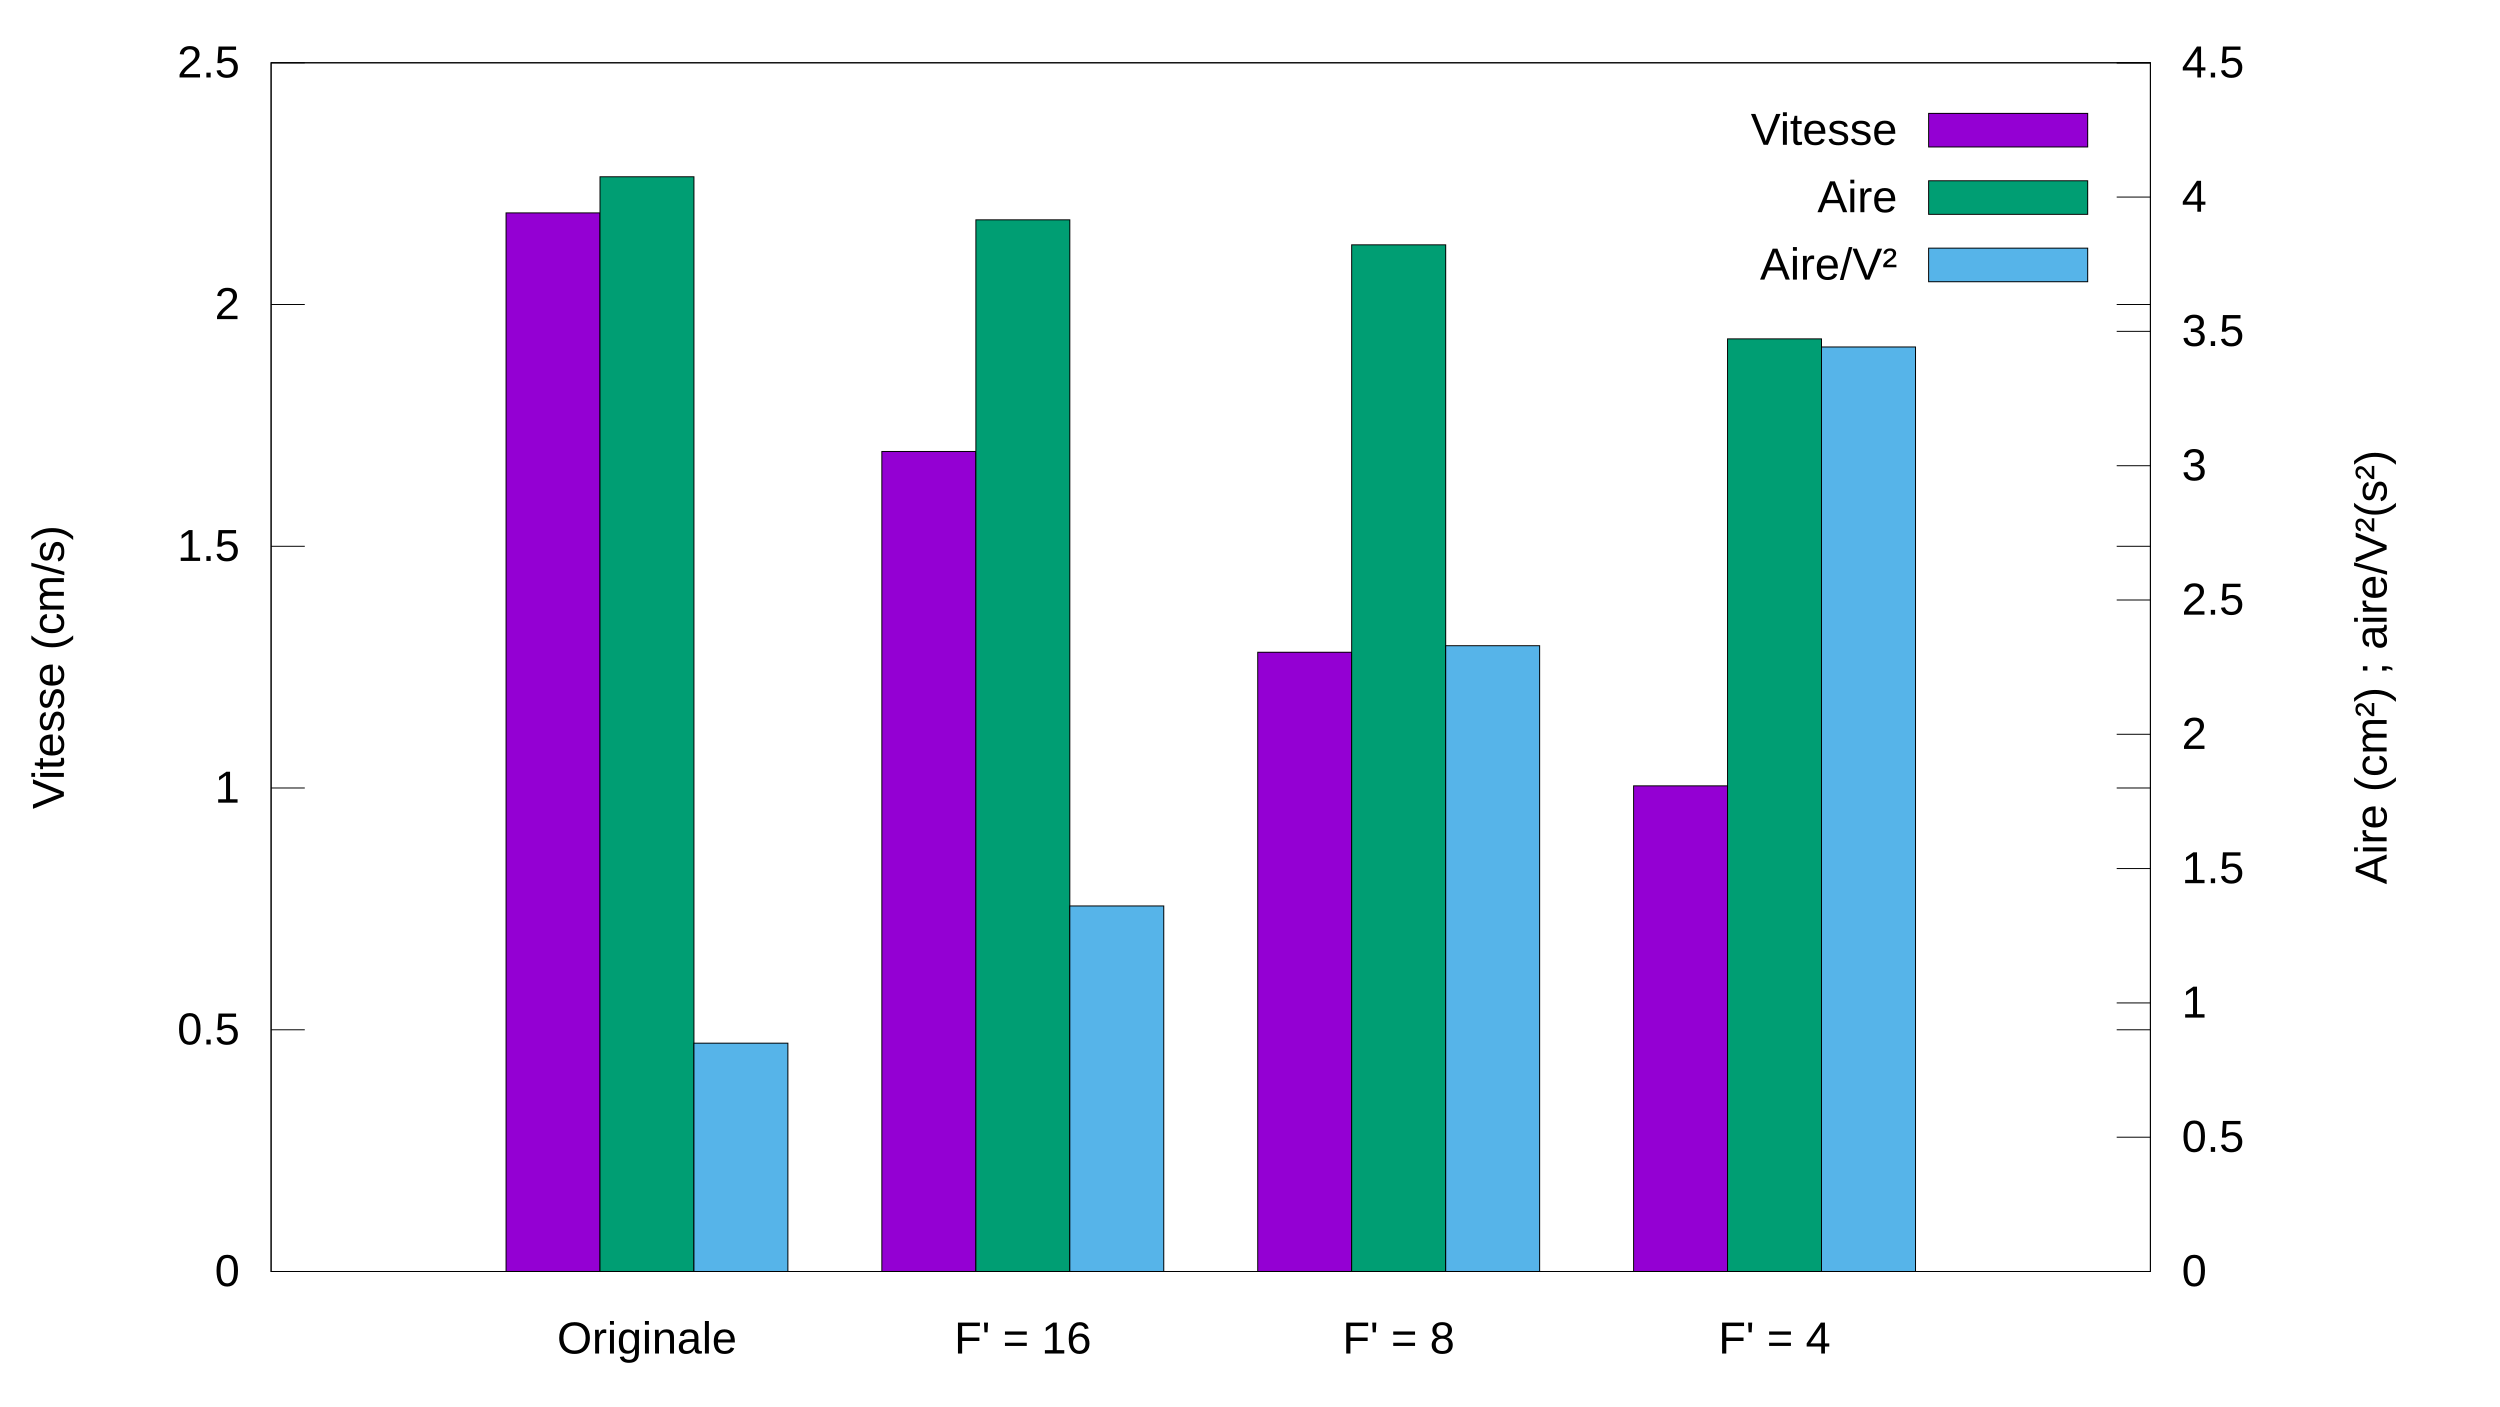
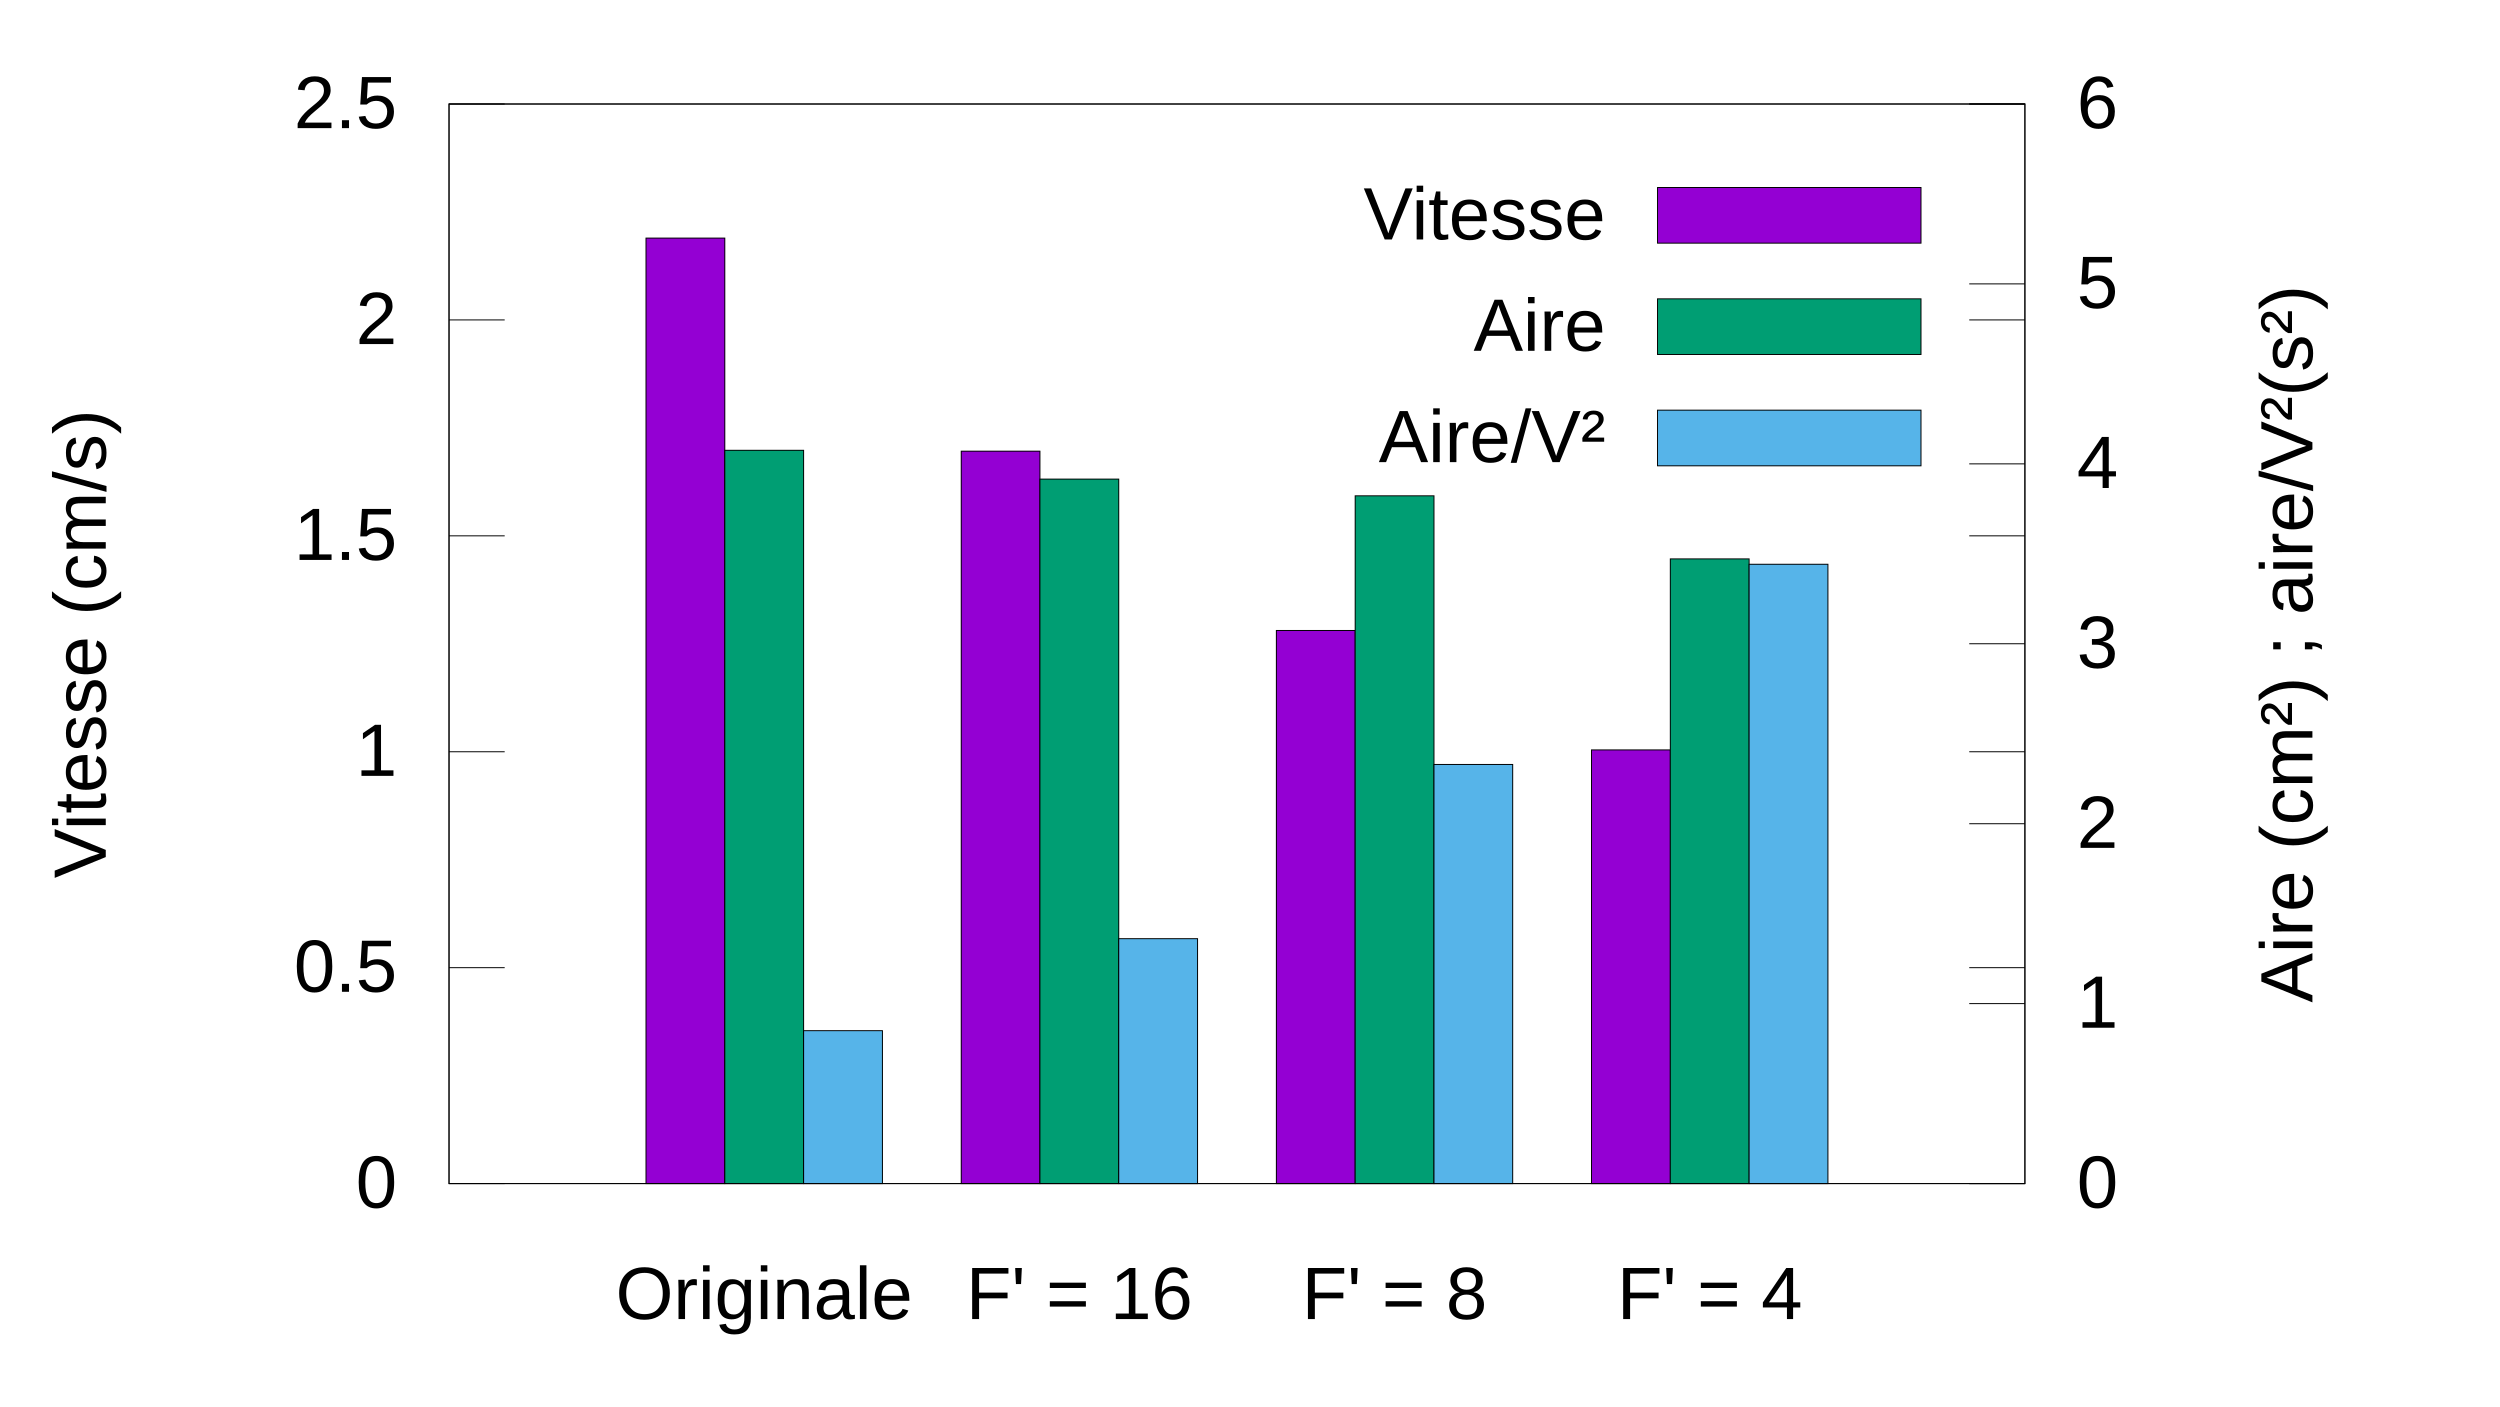
<svg xmlns="http://www.w3.org/2000/svg" xmlns:xlink="http://www.w3.org/1999/xlink" width="2560" height="1440" viewBox="0 0 2560 1440">
  <g id="gnuplot_canvas">
    <rect x="0" y="0" width="2560" height="1440" fill="none" />
    <defs>
      <circle id="gpDot" r="0.5" stroke-width="0.5" />
-       <path id="gpPt0" stroke-width="0.058" stroke="currentColor" d="M-1,0 h2 M0,-1 v2" />
-       <path id="gpPt1" stroke-width="0.058" stroke="currentColor" d="M-1,-1 L1,1 M1,-1 L-1,1" />
-       <path id="gpPt2" stroke-width="0.058" stroke="currentColor" d="M-1,0 L1,0 M0,-1 L0,1 M-1,-1 L1,1 M-1,1 L1,-1" />
-       <rect id="gpPt3" stroke-width="0.058" stroke="currentColor" x="-1" y="-1" width="2" height="2" />
-       <rect id="gpPt4" stroke-width="0.058" stroke="currentColor" fill="currentColor" x="-1" y="-1" width="2" height="2" />
-       <circle id="gpPt5" stroke-width="0.058" stroke="currentColor" cx="0" cy="0" r="1" />
+       <path id="gpPt0" stroke-width="0.035" stroke="currentColor" d="M-1,0 h2 M0,-1 v2" />
+       <path id="gpPt1" stroke-width="0.035" stroke="currentColor" d="M-1,-1 L1,1 M1,-1 L-1,1" />
+       <path id="gpPt2" stroke-width="0.035" stroke="currentColor" d="M-1,0 L1,0 M0,-1 L0,1 M-1,-1 L1,1 M-1,1 L1,-1" />
+       <rect id="gpPt3" stroke-width="0.035" stroke="currentColor" x="-1" y="-1" width="2" height="2" />
+       <rect id="gpPt4" stroke-width="0.035" stroke="currentColor" fill="currentColor" x="-1" y="-1" width="2" height="2" />
+       <circle id="gpPt5" stroke-width="0.035" stroke="currentColor" cx="0" cy="0" r="1" />
      <use xlink:href="#gpPt5" id="gpPt6" fill="currentColor" stroke="none" />
-       <path id="gpPt7" stroke-width="0.058" stroke="currentColor" d="M0,-1.33 L-1.33,0.67 L1.33,0.67 z" />
+       <path id="gpPt7" stroke-width="0.035" stroke="currentColor" d="M0,-1.33 L-1.33,0.67 L1.33,0.67 z" />
      <use xlink:href="#gpPt7" id="gpPt8" fill="currentColor" stroke="none" />
      <use xlink:href="#gpPt7" id="gpPt9" stroke="currentColor" transform="rotate(180)" />
      <use xlink:href="#gpPt9" id="gpPt10" fill="currentColor" stroke="none" />
      <use xlink:href="#gpPt3" id="gpPt11" stroke="currentColor" transform="rotate(45)" />
      <use xlink:href="#gpPt11" id="gpPt12" fill="currentColor" stroke="none" />
-       <path id="gpPt13" stroke-width="0.058" stroke="currentColor" d="M0,1.330 L1.265,0.411 L0.782,-1.067 L-0.782,-1.076 L-1.265,0.411 z" />
+       <path id="gpPt13" stroke-width="0.035" stroke="currentColor" d="M0,1.330 L1.265,0.411 L0.782,-1.067 L-0.782,-1.076 L-1.265,0.411 z" />
      <use xlink:href="#gpPt13" id="gpPt14" fill="currentColor" stroke="none" />
      <filter id="textbox" filterUnits="objectBoundingBox" x="0" y="0" height="1" width="1">
        <feFlood flood-color="white" flood-opacity="1" result="bgnd" />
        <feComposite in="SourceGraphic" in2="bgnd" operator="atop" />
      </filter>
      <filter id="greybox" filterUnits="objectBoundingBox" x="0" y="0" height="1" width="1">
        <feFlood flood-color="lightgrey" flood-opacity="1" result="grey" />
        <feComposite in="SourceGraphic" in2="grey" operator="atop" />
      </filter>
    </defs>
    <g fill="none" color="white" stroke="currentColor" stroke-width="1.00" stroke-linecap="butt" stroke-linejoin="miter">
</g>
    <g fill="none" color="black" stroke="currentColor" stroke-width="1.00" stroke-linecap="butt" stroke-linejoin="miter">
-       <path stroke="black" d="M277.6,1302.0 L312.1,1302.0 M2202.0,1302.0 L2167.5,1302.0  " />
-       <g transform="translate(245.5,1317.0)" stroke="none" fill="black" font-family="Arial" font-size="46.00" text-anchor="end">
+       <path stroke="black" d="M459.8,1212.0 L516.8,1212.0 M2073.5,1212.0 L2016.5,1212.0  " />
+       <g transform="translate(406.6,1236.7)" stroke="none" fill="black" font-family="Arial" font-size="76.00" text-anchor="end">
        <text>
          <tspan font-family="Arial"> 0</tspan>
        </text>
      </g>
    </g>
    <g fill="none" color="black" stroke="currentColor" stroke-width="1.00" stroke-linecap="butt" stroke-linejoin="miter">
-       <path stroke="black" d="M277.6,1054.5 L312.1,1054.5 M2202.0,1054.5 L2167.5,1054.5  " />
-       <g transform="translate(245.5,1069.5)" stroke="none" fill="black" font-family="Arial" font-size="46.00" text-anchor="end">
+       <path stroke="black" d="M459.8,990.9 L516.8,990.9 M2073.5,990.9 L2016.5,990.9  " />
+       <g transform="translate(406.6,1015.6)" stroke="none" fill="black" font-family="Arial" font-size="76.00" text-anchor="end">
        <text>
          <tspan font-family="Arial"> 0.5</tspan>
        </text>
      </g>
    </g>
    <g fill="none" color="black" stroke="currentColor" stroke-width="1.00" stroke-linecap="butt" stroke-linejoin="miter">
-       <path stroke="black" d="M277.6,806.9 L312.1,806.9 M2202.0,806.9 L2167.5,806.9  " />
-       <g transform="translate(245.5,821.9)" stroke="none" fill="black" font-family="Arial" font-size="46.00" text-anchor="end">
+       <path stroke="black" d="M459.8,769.8 L516.8,769.8 M2073.5,769.8 L2016.5,769.8  " />
+       <g transform="translate(406.6,794.5)" stroke="none" fill="black" font-family="Arial" font-size="76.00" text-anchor="end">
        <text>
          <tspan font-family="Arial"> 1</tspan>
        </text>
      </g>
    </g>
    <g fill="none" color="black" stroke="currentColor" stroke-width="1.00" stroke-linecap="butt" stroke-linejoin="miter">
-       <path stroke="black" d="M277.6,559.4 L312.1,559.4 M2202.0,559.4 L2167.5,559.4  " />
-       <g transform="translate(245.5,574.4)" stroke="none" fill="black" font-family="Arial" font-size="46.00" text-anchor="end">
+       <path stroke="black" d="M459.8,548.7 L516.8,548.7 M2073.5,548.7 L2016.5,548.7  " />
+       <g transform="translate(406.6,573.4)" stroke="none" fill="black" font-family="Arial" font-size="76.00" text-anchor="end">
        <text>
          <tspan font-family="Arial"> 1.5</tspan>
        </text>
      </g>
    </g>
    <g fill="none" color="black" stroke="currentColor" stroke-width="1.00" stroke-linecap="butt" stroke-linejoin="miter">
-       <path stroke="black" d="M277.6,311.8 L312.1,311.8 M2202.0,311.8 L2167.5,311.8  " />
-       <g transform="translate(245.5,326.8)" stroke="none" fill="black" font-family="Arial" font-size="46.00" text-anchor="end">
+       <path stroke="black" d="M459.8,327.6 L516.8,327.6 M2073.5,327.6 L2016.5,327.6  " />
+       <g transform="translate(406.6,352.3)" stroke="none" fill="black" font-family="Arial" font-size="76.00" text-anchor="end">
        <text>
          <tspan font-family="Arial"> 2</tspan>
        </text>
      </g>
    </g>
    <g fill="none" color="black" stroke="currentColor" stroke-width="1.00" stroke-linecap="butt" stroke-linejoin="miter">
-       <path stroke="black" d="M277.6,64.3 L312.1,64.3 M2202.0,64.3 L2167.5,64.3  " />
-       <g transform="translate(245.5,79.3)" stroke="none" fill="black" font-family="Arial" font-size="46.00" text-anchor="end">
+       <path stroke="black" d="M459.8,106.5 L516.8,106.5 M2073.5,106.5 L2016.5,106.5  " />
+       <g transform="translate(406.6,131.2)" stroke="none" fill="black" font-family="Arial" font-size="76.00" text-anchor="end">
        <text>
          <tspan font-family="Arial"> 2.5</tspan>
        </text>
      </g>
    </g>
    <g fill="none" color="black" stroke="currentColor" stroke-width="1.00" stroke-linecap="butt" stroke-linejoin="miter">
-       <path stroke="black" d="M662.5,1302.0 M662.5,64.3  " />
-       <g transform="translate(662.5,1386.0)" stroke="none" fill="black" font-family="Arial" font-size="46.00" text-anchor="middle">
+       <path stroke="black" d="M782.5,1212.0 M782.5,106.5  " />
+       <g transform="translate(782.5,1350.7)" stroke="none" fill="black" font-family="Arial" font-size="76.00" text-anchor="middle">
        <text>
          <tspan font-family="Arial">Originale</tspan>
        </text>
      </g>
    </g>
    <g fill="none" color="black" stroke="currentColor" stroke-width="1.00" stroke-linecap="butt" stroke-linejoin="miter">
-       <path stroke="black" d="M1047.4,1302.0 M1047.4,64.3  " />
-       <g transform="translate(1047.4,1386.0)" stroke="none" fill="black" font-family="Arial" font-size="46.00" text-anchor="middle">
+       <path stroke="black" d="M1105.3,1212.0 M1105.3,106.5  " />
+       <g transform="translate(1105.3,1350.7)" stroke="none" fill="black" font-family="Arial" font-size="76.00" text-anchor="middle">
        <text>
          <tspan font-family="Arial">F' = 16</tspan>
        </text>
      </g>
    </g>
    <g fill="none" color="black" stroke="currentColor" stroke-width="1.00" stroke-linecap="butt" stroke-linejoin="miter">
-       <path stroke="black" d="M1432.2,1302.0 M1432.2,64.3  " />
-       <g transform="translate(1432.2,1386.0)" stroke="none" fill="black" font-family="Arial" font-size="46.00" text-anchor="middle">
+       <path stroke="black" d="M1428.0,1212.0 M1428.0,106.5  " />
+       <g transform="translate(1428.0,1350.7)" stroke="none" fill="black" font-family="Arial" font-size="76.00" text-anchor="middle">
        <text>
          <tspan font-family="Arial">F' = 8</tspan>
        </text>
      </g>
    </g>
    <g fill="none" color="black" stroke="currentColor" stroke-width="1.00" stroke-linecap="butt" stroke-linejoin="miter">
-       <path stroke="black" d="M1817.1,1302.0 M1817.1,64.3  " />
-       <g transform="translate(1817.1,1386.0)" stroke="none" fill="black" font-family="Arial" font-size="46.00" text-anchor="middle">
+       <path stroke="black" d="M1750.8,1212.0 M1750.8,106.5  " />
+       <g transform="translate(1750.8,1350.7)" stroke="none" fill="black" font-family="Arial" font-size="76.00" text-anchor="middle">
        <text>
          <tspan font-family="Arial">F' = 4</tspan>
        </text>
      </g>
    </g>
    <g fill="none" color="black" stroke="currentColor" stroke-width="1.00" stroke-linecap="butt" stroke-linejoin="miter">
-       <path stroke="black" d="M2202.0,1302.0 L2167.5,1302.0  " />
-       <g transform="translate(2234.1,1317.0)" stroke="none" fill="black" font-family="Arial" font-size="46.00" text-anchor="start">
+       <path stroke="black" d="M2073.5,1212.0 L2016.5,1212.0  " />
+       <g transform="translate(2126.7,1236.7)" stroke="none" fill="black" font-family="Arial" font-size="76.00" text-anchor="start">
        <text>
          <tspan font-family="Arial"> 0</tspan>
        </text>
      </g>
    </g>
    <g fill="none" color="black" stroke="currentColor" stroke-width="1.00" stroke-linecap="butt" stroke-linejoin="miter">
-       <path stroke="black" d="M2202.0,1164.5 L2167.5,1164.5  " />
-       <g transform="translate(2234.1,1179.5)" stroke="none" fill="black" font-family="Arial" font-size="46.00" text-anchor="start">
-         <text>
-           <tspan font-family="Arial"> 0.5</tspan>
-         </text>
-       </g>
-     </g>
-     <g fill="none" color="black" stroke="currentColor" stroke-width="1.00" stroke-linecap="butt" stroke-linejoin="miter">
-       <path stroke="black" d="M2202.0,1027.0 L2167.5,1027.0  " />
-       <g transform="translate(2234.1,1042.0)" stroke="none" fill="black" font-family="Arial" font-size="46.00" text-anchor="start">
+       <path stroke="black" d="M2073.5,1027.7 L2016.5,1027.7  " />
+       <g transform="translate(2126.7,1052.4)" stroke="none" fill="black" font-family="Arial" font-size="76.00" text-anchor="start">
        <text>
          <tspan font-family="Arial"> 1</tspan>
        </text>
      </g>
    </g>
    <g fill="none" color="black" stroke="currentColor" stroke-width="1.00" stroke-linecap="butt" stroke-linejoin="miter">
-       <path stroke="black" d="M2202.0,889.4 L2167.5,889.4  " />
-       <g transform="translate(2234.1,904.4)" stroke="none" fill="black" font-family="Arial" font-size="46.00" text-anchor="start">
-         <text>
-           <tspan font-family="Arial"> 1.5</tspan>
-         </text>
-       </g>
-     </g>
-     <g fill="none" color="black" stroke="currentColor" stroke-width="1.00" stroke-linecap="butt" stroke-linejoin="miter">
-       <path stroke="black" d="M2202.0,751.9 L2167.5,751.9  " />
-       <g transform="translate(2234.1,766.9)" stroke="none" fill="black" font-family="Arial" font-size="46.00" text-anchor="start">
+       <path stroke="black" d="M2073.5,843.5 L2016.5,843.5  " />
+       <g transform="translate(2126.7,868.2)" stroke="none" fill="black" font-family="Arial" font-size="76.00" text-anchor="start">
        <text>
          <tspan font-family="Arial"> 2</tspan>
        </text>
      </g>
    </g>
    <g fill="none" color="black" stroke="currentColor" stroke-width="1.00" stroke-linecap="butt" stroke-linejoin="miter">
-       <path stroke="black" d="M2202.0,614.4 L2167.5,614.4  " />
-       <g transform="translate(2234.1,629.4)" stroke="none" fill="black" font-family="Arial" font-size="46.00" text-anchor="start">
-         <text>
-           <tspan font-family="Arial"> 2.5</tspan>
-         </text>
-       </g>
-     </g>
-     <g fill="none" color="black" stroke="currentColor" stroke-width="1.00" stroke-linecap="butt" stroke-linejoin="miter">
-       <path stroke="black" d="M2202.0,476.9 L2167.5,476.9  " />
-       <g transform="translate(2234.1,491.9)" stroke="none" fill="black" font-family="Arial" font-size="46.00" text-anchor="start">
+       <path stroke="black" d="M2073.5,659.2 L2016.5,659.2  " />
+       <g transform="translate(2126.7,683.9)" stroke="none" fill="black" font-family="Arial" font-size="76.00" text-anchor="start">
        <text>
          <tspan font-family="Arial"> 3</tspan>
        </text>
      </g>
    </g>
    <g fill="none" color="black" stroke="currentColor" stroke-width="1.00" stroke-linecap="butt" stroke-linejoin="miter">
-       <path stroke="black" d="M2202.0,339.3 L2167.5,339.3  " />
-       <g transform="translate(2234.1,354.3)" stroke="none" fill="black" font-family="Arial" font-size="46.00" text-anchor="start">
-         <text>
-           <tspan font-family="Arial"> 3.5</tspan>
-         </text>
-       </g>
-     </g>
-     <g fill="none" color="black" stroke="currentColor" stroke-width="1.00" stroke-linecap="butt" stroke-linejoin="miter">
-       <path stroke="black" d="M2202.0,201.8 L2167.5,201.8  " />
-       <g transform="translate(2234.1,216.8)" stroke="none" fill="black" font-family="Arial" font-size="46.00" text-anchor="start">
+       <path stroke="black" d="M2073.5,475.0 L2016.5,475.0  " />
+       <g transform="translate(2126.7,499.7)" stroke="none" fill="black" font-family="Arial" font-size="76.00" text-anchor="start">
        <text>
          <tspan font-family="Arial"> 4</tspan>
        </text>
      </g>
    </g>
    <g fill="none" color="black" stroke="currentColor" stroke-width="1.00" stroke-linecap="butt" stroke-linejoin="miter">
-       <path stroke="black" d="M2202.0,64.3 L2167.5,64.3  " />
-       <g transform="translate(2234.1,79.3)" stroke="none" fill="black" font-family="Arial" font-size="46.00" text-anchor="start">
-         <text>
-           <tspan font-family="Arial"> 4.5</tspan>
-         </text>
-       </g>
-     </g>
-     <g fill="none" color="black" stroke="currentColor" stroke-width="1.00" stroke-linecap="butt" stroke-linejoin="miter">
- </g>
-     <g fill="none" color="black" stroke="currentColor" stroke-width="1.00" stroke-linecap="butt" stroke-linejoin="miter">
-       <path stroke="black" d="M277.6,64.3 L277.6,1302.0 L2202.0,1302.0 L2202.0,64.3 L277.6,64.3 Z  " />
-     </g>
-     <g fill="none" color="black" stroke="currentColor" stroke-width="1.00" stroke-linecap="butt" stroke-linejoin="miter">
-       <g transform="translate(65.4,683.2) rotate(270)" stroke="none" fill="black" font-family="Arial" font-size="46.00" text-anchor="middle">
+       <path stroke="black" d="M2073.5,290.7 L2016.5,290.7  " />
+       <g transform="translate(2126.7,315.4)" stroke="none" fill="black" font-family="Arial" font-size="76.00" text-anchor="start">
+         <text>
+           <tspan font-family="Arial"> 5</tspan>
+         </text>
+       </g>
+     </g>
+     <g fill="none" color="black" stroke="currentColor" stroke-width="1.00" stroke-linecap="butt" stroke-linejoin="miter">
+       <path stroke="black" d="M2073.5,106.5 L2016.5,106.5  " />
+       <g transform="translate(2126.7,131.2)" stroke="none" fill="black" font-family="Arial" font-size="76.00" text-anchor="start">
+         <text>
+           <tspan font-family="Arial"> 6</tspan>
+         </text>
+       </g>
+     </g>
+     <g fill="none" color="black" stroke="currentColor" stroke-width="1.00" stroke-linecap="butt" stroke-linejoin="miter">
+ </g>
+     <g fill="none" color="black" stroke="currentColor" stroke-width="1.00" stroke-linecap="butt" stroke-linejoin="miter">
+       <path stroke="black" d="M459.8,106.5 L459.8,1212.0 L2073.5,1212.0 L2073.5,106.5 L459.8,106.5 Z  " />
+     </g>
+     <g fill="none" color="black" stroke="currentColor" stroke-width="1.00" stroke-linecap="butt" stroke-linejoin="miter">
+       <g transform="translate(108.3,659.3) rotate(270)" stroke="none" fill="black" font-family="Arial" font-size="76.00" text-anchor="middle">
        <text>
          <tspan font-family="Arial">Vitesse (cm/s)</tspan>
        </text>
      </g>
    </g>
    <g fill="none" color="black" stroke="currentColor" stroke-width="1.00" stroke-linecap="butt" stroke-linejoin="miter">
-       <g transform="translate(2443.9,683.2) rotate(270)" stroke="none" fill="black" font-family="Arial" font-size="46.00" text-anchor="middle">
+       <g transform="translate(2367.9,659.3) rotate(270)" stroke="none" fill="black" font-family="Arial" font-size="76.00" text-anchor="middle">
        <text>
          <tspan font-family="Arial">Aire (cm²) ; aire/V²(s²)</tspan>
        </text>
      </g>
    </g>
    <g fill="none" color="black" stroke="currentColor" stroke-width="1.00" stroke-linecap="butt" stroke-linejoin="miter">
</g>
    <g id="gnuplot_plot_1">
      <g fill="none" color="black" stroke="currentColor" stroke-width="1.00" stroke-linecap="butt" stroke-linejoin="miter">
-         <g transform="translate(1942.8,148.3)" stroke="none" fill="black" font-family="Arial" font-size="46.00" text-anchor="end">
+         <g transform="translate(1644.1,245.2)" stroke="none" fill="black" font-family="Arial" font-size="76.00" text-anchor="end">
          <text>
            <tspan font-family="Arial">Vitesse</tspan>
          </text>
        </g>
      </g>
      <g fill="none" color="black" stroke="currentColor" stroke-width="1.00" stroke-linecap="butt" stroke-linejoin="miter">
        <g stroke="none" shape-rendering="crispEdges">
-           <polygon fill="rgb(148,   0, 211)" points="1974.9,150.5 2137.8,150.5 2137.8,116.0 1974.9,116.0 " />
-         </g>
-         <path stroke="black" d="M1974.9,150.5 L2137.8,150.5 L2137.8,116.1 L1974.9,116.1 L1974.9,150.5 Z  " />
-       </g>
-       <g fill="none" color="black" stroke="currentColor" stroke-width="1.00" stroke-linecap="butt" stroke-linejoin="miter">
-         <g stroke="none" shape-rendering="crispEdges">
-           <polygon fill="rgb(148,   0, 211)" points="518.2,1302.0 614.5,1302.0 614.5,217.9 518.2,217.9 " />
-         </g>
-         <path stroke="black" d="M518.2,1302.0 L518.2,218.0 L614.4,218.0 L614.4,1302.0 L518.2,1302.0 Z  " />
-       </g>
-       <g fill="none" color="black" stroke="currentColor" stroke-width="1.00" stroke-linecap="butt" stroke-linejoin="miter">
-         <g stroke="none" shape-rendering="crispEdges">
-           <polygon fill="rgb(148,   0, 211)" points="903.0,1302.0 999.4,1302.0 999.4,462.2 903.0,462.2 " />
-         </g>
-         <path stroke="black" d="M903.0,1302.0 L903.0,462.3 L999.3,462.3 L999.3,1302.0 L903.0,1302.0 Z  " />
-       </g>
-       <g fill="none" color="black" stroke="currentColor" stroke-width="1.00" stroke-linecap="butt" stroke-linejoin="miter">
-         <g stroke="none" shape-rendering="crispEdges">
-           <polygon fill="rgb(148,   0, 211)" points="1287.9,1302.0 1384.2,1302.0 1384.2,667.8 1287.9,667.8 " />
-         </g>
-         <path stroke="black" d="M1287.9,1302.0 L1287.9,667.9 L1384.1,667.9 L1384.1,1302.0 L1287.9,1302.0 Z  " />
-       </g>
-       <g fill="none" color="black" stroke="currentColor" stroke-width="1.00" stroke-linecap="butt" stroke-linejoin="miter">
-         <g stroke="none" shape-rendering="crispEdges">
-           <polygon fill="rgb(148,   0, 211)" points="1672.8,1302.0 1769.1,1302.0 1769.1,804.6 1672.8,804.6 " />
-         </g>
-         <path stroke="black" d="M1672.8,1302.0 L1672.8,804.7 L1769.0,804.7 L1769.0,1302.0 L1672.8,1302.0 Z  " />
+           <polygon fill="rgb(148,   0, 211)" points="1697.3,249.0 1967.1,249.0 1967.1,192.0 1697.3,192.0 " />
+         </g>
+         <path stroke="black" d="M1697.3,249.0 L1967.1,249.0 L1967.1,192.0 L1697.3,192.0 L1697.3,249.0 Z  " />
+       </g>
+       <g fill="none" color="black" stroke="currentColor" stroke-width="1.00" stroke-linecap="butt" stroke-linejoin="miter">
+         <g stroke="none" shape-rendering="crispEdges">
+           <polygon fill="rgb(148,   0, 211)" points="661.5,1212.0 742.3,1212.0 742.3,243.7 661.5,243.7 " />
+         </g>
+         <path stroke="black" d="M661.5,1212.0 L661.5,243.8 L742.2,243.8 L742.2,1212.0 L661.5,1212.0 Z  " />
+       </g>
+       <g fill="none" color="black" stroke="currentColor" stroke-width="1.00" stroke-linecap="butt" stroke-linejoin="miter">
+         <g stroke="none" shape-rendering="crispEdges">
+           <polygon fill="rgb(148,   0, 211)" points="984.3,1212.0 1065.0,1212.0 1065.0,461.9 984.3,461.9 " />
+         </g>
+         <path stroke="black" d="M984.3,1212.0 L984.3,462.0 L1064.9,462.0 L1064.9,1212.0 L984.3,1212.0 Z  " />
+       </g>
+       <g fill="none" color="black" stroke="currentColor" stroke-width="1.00" stroke-linecap="butt" stroke-linejoin="miter">
+         <g stroke="none" shape-rendering="crispEdges">
+           <polygon fill="rgb(148,   0, 211)" points="1307.0,1212.0 1387.8,1212.0 1387.8,645.5 1307.0,645.5 " />
+         </g>
+         <path stroke="black" d="M1307.0,1212.0 L1307.0,645.6 L1387.7,645.6 L1387.7,1212.0 L1307.0,1212.0 Z  " />
+       </g>
+       <g fill="none" color="black" stroke="currentColor" stroke-width="1.00" stroke-linecap="butt" stroke-linejoin="miter">
+         <g stroke="none" shape-rendering="crispEdges">
+           <polygon fill="rgb(148,   0, 211)" points="1629.7,1212.0 1710.5,1212.0 1710.5,767.8 1629.7,767.8 " />
+         </g>
+         <path stroke="black" d="M1629.7,1212.0 L1629.7,767.9 L1710.4,767.9 L1710.4,1212.0 L1629.7,1212.0 Z  " />
      </g>
      <g fill="none" color="black" stroke="currentColor" stroke-width="1.00" stroke-linecap="butt" stroke-linejoin="miter">
</g>
    </g>
    <g id="gnuplot_plot_2">
      <g fill="none" color="black" stroke="currentColor" stroke-width="1.00" stroke-linecap="butt" stroke-linejoin="miter">
-         <g transform="translate(1942.8,217.3)" stroke="none" fill="black" font-family="Arial" font-size="46.00" text-anchor="end">
+         <g transform="translate(1644.1,359.2)" stroke="none" fill="black" font-family="Arial" font-size="76.00" text-anchor="end">
          <text>
            <tspan font-family="Arial">Aire</tspan>
          </text>
        </g>
      </g>
      <g fill="none" color="black" stroke="currentColor" stroke-width="1.00" stroke-linecap="butt" stroke-linejoin="miter">
        <g stroke="none" shape-rendering="crispEdges">
-           <polygon fill="rgb(  0, 158, 115)" points="1974.9,219.5 2137.8,219.5 2137.8,185.0 1974.9,185.0 " />
-         </g>
-         <path stroke="black" d="M1974.9,219.5 L2137.8,219.5 L2137.8,185.1 L1974.9,185.1 L1974.9,219.5 Z  " />
-       </g>
-       <g fill="none" color="black" stroke="currentColor" stroke-width="1.00" stroke-linecap="butt" stroke-linejoin="miter">
-         <g stroke="none" shape-rendering="crispEdges">
-           <polygon fill="rgb(  0, 158, 115)" points="614.4,1302.0 710.7,1302.0 710.7,180.9 614.4,180.9 " />
-         </g>
-         <path stroke="black" d="M614.4,1302.0 L614.4,181.0 L710.6,181.0 L710.6,1302.0 L614.4,1302.0 Z  " />
-       </g>
-       <g fill="none" color="black" stroke="currentColor" stroke-width="1.00" stroke-linecap="butt" stroke-linejoin="miter">
-         <g stroke="none" shape-rendering="crispEdges">
-           <polygon fill="rgb(  0, 158, 115)" points="999.3,1302.0 1095.6,1302.0 1095.6,225.0 999.3,225.0 " />
-         </g>
-         <path stroke="black" d="M999.3,1302.0 L999.3,225.1 L1095.5,225.1 L1095.5,1302.0 L999.3,1302.0 Z  " />
-       </g>
-       <g fill="none" color="black" stroke="currentColor" stroke-width="1.00" stroke-linecap="butt" stroke-linejoin="miter">
-         <g stroke="none" shape-rendering="crispEdges">
-           <polygon fill="rgb(  0, 158, 115)" points="1384.1,1302.0 1480.5,1302.0 1480.5,250.6 1384.1,250.6 " />
-         </g>
-         <path stroke="black" d="M1384.1,1302.0 L1384.1,250.7 L1480.4,250.7 L1480.4,1302.0 L1384.1,1302.0 Z  " />
-       </g>
-       <g fill="none" color="black" stroke="currentColor" stroke-width="1.00" stroke-linecap="butt" stroke-linejoin="miter">
-         <g stroke="none" shape-rendering="crispEdges">
-           <polygon fill="rgb(  0, 158, 115)" points="1769.0,1302.0 1865.3,1302.0 1865.3,346.9 1769.0,346.9 " />
-         </g>
-         <path stroke="black" d="M1769.0,1302.0 L1769.0,347.0 L1865.2,347.0 L1865.2,1302.0 L1769.0,1302.0 Z  " />
+           <polygon fill="rgb(  0, 158, 115)" points="1697.3,363.0 1967.1,363.0 1967.1,306.0 1697.3,306.0 " />
+         </g>
+         <path stroke="black" d="M1697.3,363.0 L1967.1,363.0 L1967.1,306.0 L1697.3,306.0 L1697.3,363.0 Z  " />
+       </g>
+       <g fill="none" color="black" stroke="currentColor" stroke-width="1.00" stroke-linecap="butt" stroke-linejoin="miter">
+         <g stroke="none" shape-rendering="crispEdges">
+           <polygon fill="rgb(  0, 158, 115)" points="742.2,1212.0 823.0,1212.0 823.0,461.0 742.2,461.0 " />
+         </g>
+         <path stroke="black" d="M742.2,1212.0 L742.2,461.1 L822.9,461.1 L822.9,1212.0 L742.2,1212.0 Z  " />
+       </g>
+       <g fill="none" color="black" stroke="currentColor" stroke-width="1.00" stroke-linecap="butt" stroke-linejoin="miter">
+         <g stroke="none" shape-rendering="crispEdges">
+           <polygon fill="rgb(  0, 158, 115)" points="1064.9,1212.0 1145.7,1212.0 1145.7,490.5 1064.9,490.5 " />
+         </g>
+         <path stroke="black" d="M1064.9,1212.0 L1064.9,490.6 L1145.6,490.6 L1145.6,1212.0 L1064.9,1212.0 Z  " />
+       </g>
+       <g fill="none" color="black" stroke="currentColor" stroke-width="1.00" stroke-linecap="butt" stroke-linejoin="miter">
+         <g stroke="none" shape-rendering="crispEdges">
+           <polygon fill="rgb(  0, 158, 115)" points="1387.7,1212.0 1468.5,1212.0 1468.5,507.6 1387.7,507.6 " />
+         </g>
+         <path stroke="black" d="M1387.7,1212.0 L1387.7,507.7 L1468.4,507.7 L1468.4,1212.0 L1387.7,1212.0 Z  " />
+       </g>
+       <g fill="none" color="black" stroke="currentColor" stroke-width="1.00" stroke-linecap="butt" stroke-linejoin="miter">
+         <g stroke="none" shape-rendering="crispEdges">
+           <polygon fill="rgb(  0, 158, 115)" points="1710.4,1212.0 1791.2,1212.0 1791.2,572.2 1710.4,572.2 " />
+         </g>
+         <path stroke="black" d="M1710.4,1212.0 L1710.4,572.3 L1791.1,572.3 L1791.1,1212.0 L1710.4,1212.0 Z  " />
      </g>
      <g fill="none" color="black" stroke="currentColor" stroke-width="1.00" stroke-linecap="butt" stroke-linejoin="miter">
</g>
    </g>
    <g id="gnuplot_plot_3">
      <g fill="none" color="black" stroke="currentColor" stroke-width="1.00" stroke-linecap="butt" stroke-linejoin="miter">
-         <g transform="translate(1942.8,286.3)" stroke="none" fill="black" font-family="Arial" font-size="46.00" text-anchor="end">
+         <g transform="translate(1644.1,473.2)" stroke="none" fill="black" font-family="Arial" font-size="76.00" text-anchor="end">
          <text>
            <tspan font-family="Arial">Aire/V²</tspan>
          </text>
        </g>
      </g>
      <g fill="none" color="black" stroke="currentColor" stroke-width="1.00" stroke-linecap="butt" stroke-linejoin="miter">
        <g stroke="none" shape-rendering="crispEdges">
-           <polygon fill="rgb( 86, 180, 233)" points="1974.9,288.5 2137.8,288.5 2137.8,254.0 1974.9,254.0 " />
-         </g>
-         <path stroke="black" d="M1974.9,288.5 L2137.8,288.5 L2137.8,254.1 L1974.9,254.1 L1974.9,288.5 Z  " />
-       </g>
-       <g fill="none" color="black" stroke="currentColor" stroke-width="1.00" stroke-linecap="butt" stroke-linejoin="miter">
-         <g stroke="none" shape-rendering="crispEdges">
-           <polygon fill="rgb( 86, 180, 233)" points="710.6,1302.0 806.9,1302.0 806.9,1068.1 710.6,1068.1 " />
-         </g>
-         <path stroke="black" d="M710.6,1302.0 L710.6,1068.2 L806.8,1068.2 L806.8,1302.0 L710.6,1302.0 Z  " />
-       </g>
-       <g fill="none" color="black" stroke="currentColor" stroke-width="1.00" stroke-linecap="butt" stroke-linejoin="miter">
-         <g stroke="none" shape-rendering="crispEdges">
-           <polygon fill="rgb( 86, 180, 233)" points="1095.5,1302.0 1191.8,1302.0 1191.8,927.6 1095.5,927.6 " />
-         </g>
-         <path stroke="black" d="M1095.5,1302.0 L1095.5,927.7 L1191.7,927.7 L1191.7,1302.0 L1095.5,1302.0 Z  " />
-       </g>
-       <g fill="none" color="black" stroke="currentColor" stroke-width="1.00" stroke-linecap="butt" stroke-linejoin="miter">
-         <g stroke="none" shape-rendering="crispEdges">
-           <polygon fill="rgb( 86, 180, 233)" points="1480.4,1302.0 1576.7,1302.0 1576.7,661.1 1480.4,661.1 " />
-         </g>
-         <path stroke="black" d="M1480.4,1302.0 L1480.4,661.2 L1576.6,661.2 L1576.6,1302.0 L1480.4,1302.0 Z  " />
-       </g>
-       <g fill="none" color="black" stroke="currentColor" stroke-width="1.00" stroke-linecap="butt" stroke-linejoin="miter">
-         <g stroke="none" shape-rendering="crispEdges">
-           <polygon fill="rgb( 86, 180, 233)" points="1865.2,1302.0 1961.6,1302.0 1961.6,355.2 1865.2,355.2 " />
-         </g>
-         <path stroke="black" d="M1865.2,1302.0 L1865.2,355.3 L1961.5,355.3 L1961.5,1302.0 L1865.2,1302.0 Z  " />
+           <polygon fill="rgb( 86, 180, 233)" points="1697.3,477.0 1967.1,477.0 1967.1,420.0 1697.3,420.0 " />
+         </g>
+         <path stroke="black" d="M1697.3,477.0 L1967.1,477.0 L1967.1,420.0 L1697.3,420.0 L1697.3,477.0 Z  " />
+       </g>
+       <g fill="none" color="black" stroke="currentColor" stroke-width="1.00" stroke-linecap="butt" stroke-linejoin="miter">
+         <g stroke="none" shape-rendering="crispEdges">
+           <polygon fill="rgb( 86, 180, 233)" points="822.9,1212.0 903.7,1212.0 903.7,1055.3 822.9,1055.3 " />
+         </g>
+         <path stroke="black" d="M822.9,1212.0 L822.9,1055.4 L903.6,1055.4 L903.6,1212.0 L822.9,1212.0 Z  " />
+       </g>
+       <g fill="none" color="black" stroke="currentColor" stroke-width="1.00" stroke-linecap="butt" stroke-linejoin="miter">
+         <g stroke="none" shape-rendering="crispEdges">
+           <polygon fill="rgb( 86, 180, 233)" points="1145.6,1212.0 1226.4,1212.0 1226.4,961.1 1145.6,961.1 " />
+         </g>
+         <path stroke="black" d="M1145.6,1212.0 L1145.6,961.2 L1226.3,961.2 L1226.3,1212.0 L1145.6,1212.0 Z  " />
+       </g>
+       <g fill="none" color="black" stroke="currentColor" stroke-width="1.00" stroke-linecap="butt" stroke-linejoin="miter">
+         <g stroke="none" shape-rendering="crispEdges">
+           <polygon fill="rgb( 86, 180, 233)" points="1468.4,1212.0 1549.1,1212.0 1549.1,782.7 1468.4,782.7 " />
+         </g>
+         <path stroke="black" d="M1468.4,1212.0 L1468.4,782.8 L1549.0,782.8 L1549.0,1212.0 L1468.4,1212.0 Z  " />
+       </g>
+       <g fill="none" color="black" stroke="currentColor" stroke-width="1.00" stroke-linecap="butt" stroke-linejoin="miter">
+         <g stroke="none" shape-rendering="crispEdges">
+           <polygon fill="rgb( 86, 180, 233)" points="1791.1,1212.0 1871.9,1212.0 1871.9,577.7 1791.1,577.7 " />
+         </g>
+         <path stroke="black" d="M1791.1,1212.0 L1791.1,577.8 L1871.8,577.8 L1871.8,1212.0 L1791.1,1212.0 Z  " />
      </g>
      <g fill="none" color="black" stroke="currentColor" stroke-width="1.00" stroke-linecap="butt" stroke-linejoin="miter">
</g>
    </g>
    <g fill="none" color="white" stroke="rgb( 86, 180, 233)" stroke-width="2.00" stroke-linecap="butt" stroke-linejoin="miter">
</g>
    <g fill="none" color="black" stroke="currentColor" stroke-width="2.00" stroke-linecap="butt" stroke-linejoin="miter">
</g>
    <g fill="none" color="black" stroke="black" stroke-width="1.00" stroke-linecap="butt" stroke-linejoin="miter">
</g>
    <g fill="none" color="black" stroke="currentColor" stroke-width="1.00" stroke-linecap="butt" stroke-linejoin="miter">
-       <path stroke="black" d="M277.6,64.3 L277.6,1302.0 L2202.0,1302.0 L2202.0,64.3 L277.6,64.3 Z  " />
+       <path stroke="black" d="M459.8,106.5 L459.8,1212.0 L2073.5,1212.0 L2073.5,106.5 L459.8,106.5 Z  " />
    </g>
    <g fill="none" color="black" stroke="currentColor" stroke-width="1.00" stroke-linecap="butt" stroke-linejoin="miter">
</g>
  </g>
</svg>
